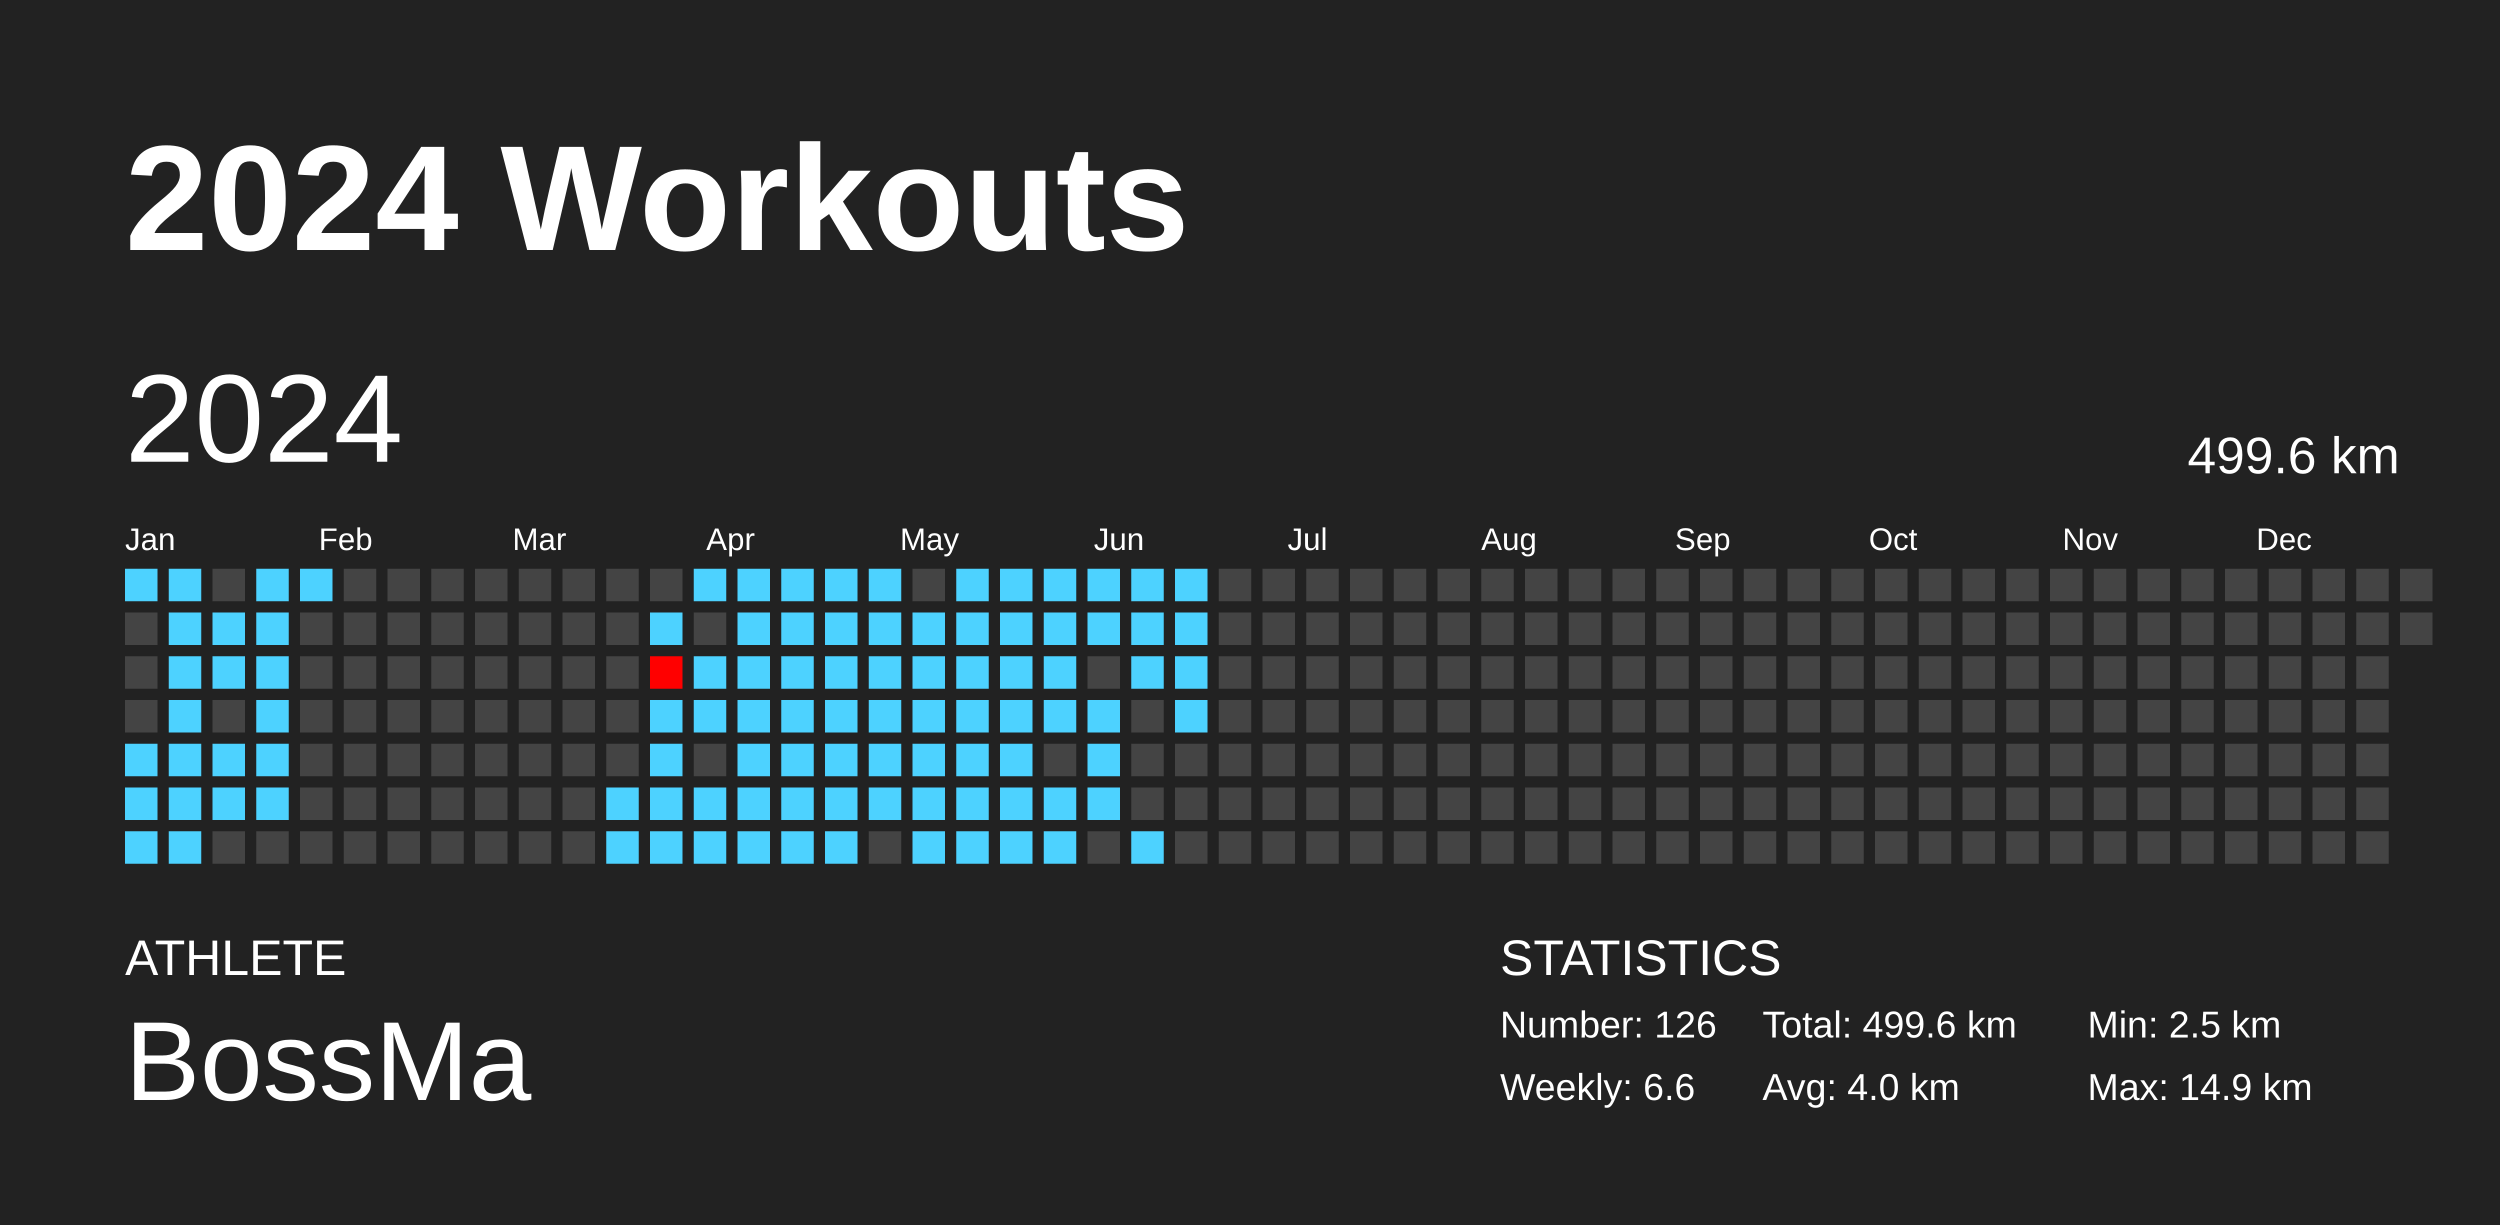
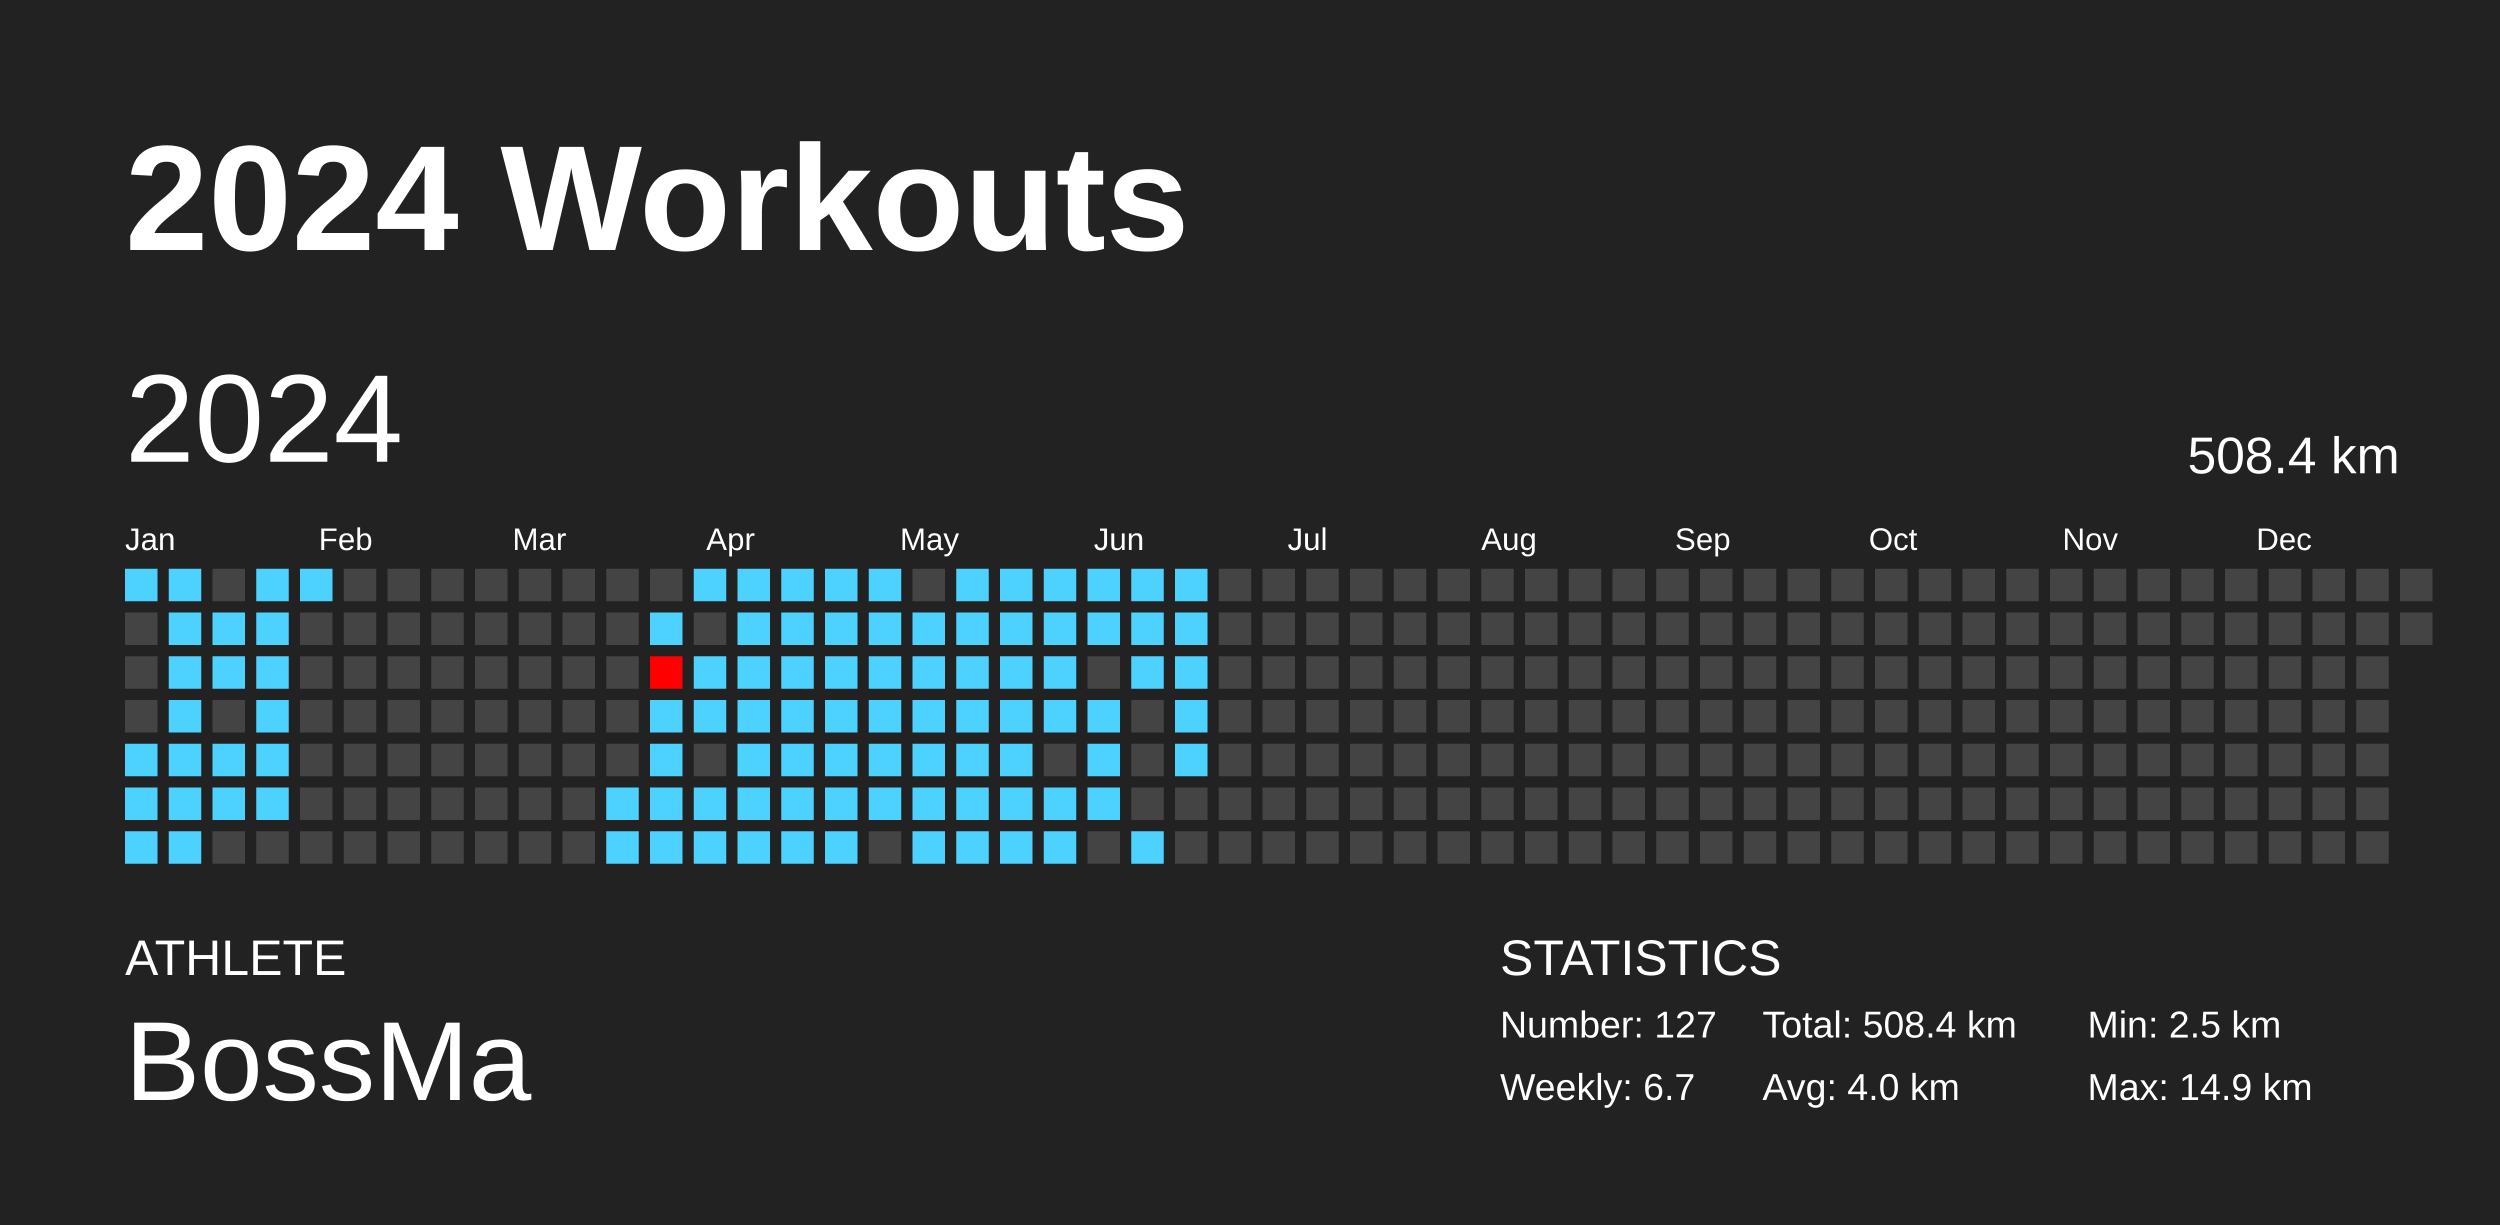
<svg xmlns="http://www.w3.org/2000/svg" baseProfile="full" height="98mm" version="1.1" viewBox="0,0,200,98" width="200mm">
  <defs />
  <rect fill="#222222" height="98" width="200" x="0" y="0" />
  <text fill="#FFFFFF" style="font-size:12px; font-family:Arial; font-weight:bold;" x="10" y="20">2024 Workouts</text>
  <text fill="#FFFFFF" style="font-size:4px; font-family:Arial" x="10" y="78">ATHLETE</text>
  <text fill="#FFFFFF" style="font-size:9px; font-family:Arial" x="10" y="88">BossMa</text>
  <text fill="#FFFFFF" style="font-size:4px; font-family:Arial" x="120" y="78">STATISTICS</text>
-   <text fill="#FFFFFF" style="font-size:3px; font-family:Arial" x="120" y="83">Number: 126</text>
-   <text fill="#FFFFFF" style="font-size:3px; font-family:Arial" x="120" y="88">Weekly: 6.6</text>
-   <text fill="#FFFFFF" style="font-size:3px; font-family:Arial" x="141" y="83">Total: 499.6 km</text>
+   <text fill="#FFFFFF" style="font-size:3px; font-family:Arial" x="120" y="83">Number: 127</text>
+   <text fill="#FFFFFF" style="font-size:3px; font-family:Arial" x="120" y="88">Weekly: 6.7</text>
+   <text fill="#FFFFFF" style="font-size:3px; font-family:Arial" x="141" y="83">Total: 508.4 km</text>
  <text fill="#FFFFFF" style="font-size:3px; font-family:Arial" x="141" y="88">Avg: 4.0 km</text>
  <text fill="#FFFFFF" style="font-size:3px; font-family:Arial" x="167" y="83">Min: 2.5 km</text>
  <text fill="#FFFFFF" style="font-size:3px; font-family:Arial" x="167" y="88">Max: 14.9 km</text>
  <text dominant-baseline="hanging" fill="#FFFFFF" style="font-size:10.0px; font-family:Arial;" x="10" y="30">2024</text>
-   <text dominant-baseline="hanging" fill="#FFFFFF" style="font-size:4.125px; font-family:Arial;" x="175" y="35">499.6 km</text>
+   <text dominant-baseline="hanging" fill="#FFFFFF" style="font-size:4.125px; font-family:Arial;" x="175" y="35">508.4 km</text>
  <text fill="#FFFFFF" style="font-size:2.5px; font-family:Arial" x="10.0" y="44">Jan</text>
  <text fill="#FFFFFF" style="font-size:2.5px; font-family:Arial" x="25.5" y="44">Feb</text>
  <text fill="#FFFFFF" style="font-size:2.5px; font-family:Arial" x="41.0" y="44">Mar</text>
  <text fill="#FFFFFF" style="font-size:2.5px; font-family:Arial" x="56.5" y="44">Apr</text>
  <text fill="#FFFFFF" style="font-size:2.5px; font-family:Arial" x="72.0" y="44">May</text>
  <text fill="#FFFFFF" style="font-size:2.5px; font-family:Arial" x="87.5" y="44">Jun</text>
  <text fill="#FFFFFF" style="font-size:2.5px; font-family:Arial" x="103.0" y="44">Jul</text>
  <text fill="#FFFFFF" style="font-size:2.5px; font-family:Arial" x="118.5" y="44">Aug</text>
  <text fill="#FFFFFF" style="font-size:2.5px; font-family:Arial" x="134.0" y="44">Sep</text>
  <text fill="#FFFFFF" style="font-size:2.5px; font-family:Arial" x="149.5" y="44">Oct</text>
  <text fill="#FFFFFF" style="font-size:2.5px; font-family:Arial" x="165.0" y="44">Nov</text>
  <text fill="#FFFFFF" style="font-size:2.5px; font-family:Arial" x="180.5" y="44">Dec</text>
  <rect fill="#4dd2ff" height="2.6" width="2.6" x="10.0" y="45.5" />
  <rect fill="#444444" height="2.6" width="2.6" x="10.0" y="49.0" />
  <rect fill="#444444" height="2.6" width="2.6" x="10.0" y="52.5" />
  <rect fill="#444444" height="2.6" width="2.6" x="10.0" y="56.0" />
  <rect fill="#4dd2ff" height="2.6" width="2.6" x="10.0" y="59.5" />
  <rect fill="#4dd2ff" height="2.6" width="2.6" x="10.0" y="63.0" />
  <rect fill="#4dd2ff" height="2.6" width="2.6" x="10.0" y="66.5" />
  <rect fill="#4dd2ff" height="2.6" width="2.6" x="13.5" y="45.5" />
  <rect fill="#4dd2ff" height="2.6" width="2.6" x="13.5" y="49.0" />
  <rect fill="#4dd2ff" height="2.6" width="2.6" x="13.5" y="52.5" />
  <rect fill="#4dd2ff" height="2.6" width="2.6" x="13.5" y="56.0" />
  <rect fill="#4dd2ff" height="2.6" width="2.6" x="13.5" y="59.5" />
  <rect fill="#4dd2ff" height="2.6" width="2.6" x="13.5" y="63.0" />
  <rect fill="#4dd2ff" height="2.6" width="2.6" x="13.5" y="66.5" />
  <rect fill="#444444" height="2.6" width="2.6" x="17.0" y="45.5" />
  <rect fill="#4dd2ff" height="2.6" width="2.6" x="17.0" y="49.0" />
  <rect fill="#4dd2ff" height="2.6" width="2.6" x="17.0" y="52.5" />
  <rect fill="#444444" height="2.6" width="2.6" x="17.0" y="56.0" />
  <rect fill="#4dd2ff" height="2.6" width="2.6" x="17.0" y="59.5" />
  <rect fill="#4dd2ff" height="2.6" width="2.6" x="17.0" y="63.0" />
  <rect fill="#444444" height="2.6" width="2.6" x="17.0" y="66.5" />
  <rect fill="#4dd2ff" height="2.6" width="2.6" x="20.5" y="45.5" />
  <rect fill="#4dd2ff" height="2.6" width="2.6" x="20.5" y="49.0" />
  <rect fill="#4dd2ff" height="2.6" width="2.6" x="20.5" y="52.5" />
  <rect fill="#4dd2ff" height="2.6" width="2.6" x="20.5" y="56.0" />
  <rect fill="#4dd2ff" height="2.6" width="2.6" x="20.5" y="59.5" />
  <rect fill="#4dd2ff" height="2.6" width="2.6" x="20.5" y="63.0" />
  <rect fill="#444444" height="2.6" width="2.6" x="20.5" y="66.5" />
  <rect fill="#4dd2ff" height="2.6" width="2.6" x="24.0" y="45.5" />
  <rect fill="#444444" height="2.6" width="2.6" x="24.0" y="49.0" />
  <rect fill="#444444" height="2.6" width="2.6" x="24.0" y="52.5" />
  <rect fill="#444444" height="2.6" width="2.6" x="24.0" y="56.0" />
  <rect fill="#444444" height="2.6" width="2.6" x="24.0" y="59.5" />
  <rect fill="#444444" height="2.6" width="2.6" x="24.0" y="63.0" />
  <rect fill="#444444" height="2.6" width="2.6" x="24.0" y="66.5" />
  <rect fill="#444444" height="2.6" width="2.6" x="27.5" y="45.5" />
  <rect fill="#444444" height="2.6" width="2.6" x="27.5" y="49.0" />
  <rect fill="#444444" height="2.6" width="2.6" x="27.5" y="52.5" />
  <rect fill="#444444" height="2.6" width="2.6" x="27.5" y="56.0" />
  <rect fill="#444444" height="2.6" width="2.6" x="27.5" y="59.5" />
  <rect fill="#444444" height="2.6" width="2.6" x="27.5" y="63.0" />
  <rect fill="#444444" height="2.6" width="2.6" x="27.5" y="66.5" />
  <rect fill="#444444" height="2.6" width="2.6" x="31.0" y="45.5" />
  <rect fill="#444444" height="2.6" width="2.6" x="31.0" y="49.0" />
  <rect fill="#444444" height="2.6" width="2.6" x="31.0" y="52.5" />
  <rect fill="#444444" height="2.6" width="2.6" x="31.0" y="56.0" />
  <rect fill="#444444" height="2.6" width="2.6" x="31.0" y="59.5" />
  <rect fill="#444444" height="2.6" width="2.6" x="31.0" y="63.0" />
  <rect fill="#444444" height="2.6" width="2.6" x="31.0" y="66.5" />
  <rect fill="#444444" height="2.6" width="2.6" x="34.5" y="45.5" />
  <rect fill="#444444" height="2.6" width="2.6" x="34.5" y="49.0" />
  <rect fill="#444444" height="2.6" width="2.6" x="34.5" y="52.5" />
  <rect fill="#444444" height="2.6" width="2.6" x="34.5" y="56.0" />
  <rect fill="#444444" height="2.6" width="2.6" x="34.5" y="59.5" />
  <rect fill="#444444" height="2.6" width="2.6" x="34.5" y="63.0" />
  <rect fill="#444444" height="2.6" width="2.6" x="34.5" y="66.5" />
  <rect fill="#444444" height="2.6" width="2.6" x="38.0" y="45.5" />
  <rect fill="#444444" height="2.6" width="2.6" x="38.0" y="49.0" />
  <rect fill="#444444" height="2.6" width="2.6" x="38.0" y="52.5" />
  <rect fill="#444444" height="2.6" width="2.6" x="38.0" y="56.0" />
  <rect fill="#444444" height="2.6" width="2.6" x="38.0" y="59.5" />
  <rect fill="#444444" height="2.6" width="2.6" x="38.0" y="63.0" />
  <rect fill="#444444" height="2.6" width="2.6" x="38.0" y="66.5" />
  <rect fill="#444444" height="2.6" width="2.6" x="41.5" y="45.5" />
  <rect fill="#444444" height="2.6" width="2.6" x="41.5" y="49.0" />
  <rect fill="#444444" height="2.6" width="2.6" x="41.5" y="52.5" />
  <rect fill="#444444" height="2.6" width="2.6" x="41.5" y="56.0" />
  <rect fill="#444444" height="2.6" width="2.6" x="41.5" y="59.5" />
  <rect fill="#444444" height="2.6" width="2.6" x="41.5" y="63.0" />
  <rect fill="#444444" height="2.6" width="2.6" x="41.5" y="66.5" />
  <rect fill="#444444" height="2.6" width="2.6" x="45.0" y="45.5" />
  <rect fill="#444444" height="2.6" width="2.6" x="45.0" y="49.0" />
  <rect fill="#444444" height="2.6" width="2.6" x="45.0" y="52.5" />
  <rect fill="#444444" height="2.6" width="2.6" x="45.0" y="56.0" />
  <rect fill="#444444" height="2.6" width="2.6" x="45.0" y="59.5" />
  <rect fill="#444444" height="2.6" width="2.6" x="45.0" y="63.0" />
  <rect fill="#444444" height="2.6" width="2.6" x="45.0" y="66.5" />
  <rect fill="#444444" height="2.6" width="2.6" x="48.5" y="45.5" />
  <rect fill="#444444" height="2.6" width="2.6" x="48.5" y="49.0" />
  <rect fill="#444444" height="2.6" width="2.6" x="48.5" y="52.5" />
  <rect fill="#444444" height="2.6" width="2.6" x="48.5" y="56.0" />
  <rect fill="#444444" height="2.6" width="2.6" x="48.5" y="59.5" />
  <rect fill="#4dd2ff" height="2.6" width="2.6" x="48.5" y="63.0" />
  <rect fill="#4dd2ff" height="2.6" width="2.6" x="48.5" y="66.5" />
  <rect fill="#444444" height="2.6" width="2.6" x="52.0" y="45.5" />
  <rect fill="#4dd2ff" height="2.6" width="2.6" x="52.0" y="49.0" />
  <rect fill="#ff0000" height="2.6" width="2.6" x="52.0" y="52.5" />
  <rect fill="#4dd2ff" height="2.6" width="2.6" x="52.0" y="56.0" />
  <rect fill="#4dd2ff" height="2.6" width="2.6" x="52.0" y="59.5" />
  <rect fill="#4dd2ff" height="2.6" width="2.6" x="52.0" y="63.0" />
  <rect fill="#4dd2ff" height="2.6" width="2.6" x="52.0" y="66.5" />
  <rect fill="#4dd2ff" height="2.6" width="2.6" x="55.5" y="45.5" />
  <rect fill="#444444" height="2.6" width="2.6" x="55.5" y="49.0" />
  <rect fill="#4dd2ff" height="2.6" width="2.6" x="55.5" y="52.5" />
  <rect fill="#4dd2ff" height="2.6" width="2.6" x="55.5" y="56.0" />
  <rect fill="#444444" height="2.6" width="2.6" x="55.5" y="59.5" />
  <rect fill="#4dd2ff" height="2.6" width="2.6" x="55.5" y="63.0" />
  <rect fill="#4dd2ff" height="2.6" width="2.6" x="55.5" y="66.5" />
  <rect fill="#4dd2ff" height="2.6" width="2.6" x="59.0" y="45.5" />
  <rect fill="#4dd2ff" height="2.6" width="2.6" x="59.0" y="49.0" />
  <rect fill="#4dd2ff" height="2.6" width="2.6" x="59.0" y="52.5" />
  <rect fill="#4dd2ff" height="2.6" width="2.6" x="59.0" y="56.0" />
  <rect fill="#4dd2ff" height="2.6" width="2.6" x="59.0" y="59.5" />
  <rect fill="#4dd2ff" height="2.6" width="2.6" x="59.0" y="63.0" />
  <rect fill="#4dd2ff" height="2.6" width="2.6" x="59.0" y="66.5" />
  <rect fill="#4dd2ff" height="2.6" width="2.6" x="62.5" y="45.5" />
  <rect fill="#4dd2ff" height="2.6" width="2.6" x="62.5" y="49.0" />
  <rect fill="#4dd2ff" height="2.6" width="2.6" x="62.5" y="52.5" />
  <rect fill="#4dd2ff" height="2.6" width="2.6" x="62.5" y="56.0" />
  <rect fill="#4dd2ff" height="2.6" width="2.6" x="62.5" y="59.5" />
  <rect fill="#4dd2ff" height="2.6" width="2.6" x="62.5" y="63.0" />
  <rect fill="#4dd2ff" height="2.6" width="2.6" x="62.5" y="66.5" />
  <rect fill="#4dd2ff" height="2.6" width="2.6" x="66.0" y="45.5" />
  <rect fill="#4dd2ff" height="2.6" width="2.6" x="66.0" y="49.0" />
  <rect fill="#4dd2ff" height="2.6" width="2.6" x="66.0" y="52.5" />
  <rect fill="#4dd2ff" height="2.6" width="2.6" x="66.0" y="56.0" />
  <rect fill="#4dd2ff" height="2.6" width="2.6" x="66.0" y="59.5" />
  <rect fill="#4dd2ff" height="2.6" width="2.6" x="66.0" y="63.0" />
  <rect fill="#4dd2ff" height="2.6" width="2.6" x="66.0" y="66.5" />
  <rect fill="#4dd2ff" height="2.6" width="2.6" x="69.5" y="45.5" />
  <rect fill="#4dd2ff" height="2.6" width="2.6" x="69.5" y="49.0" />
  <rect fill="#4dd2ff" height="2.6" width="2.6" x="69.5" y="52.5" />
  <rect fill="#4dd2ff" height="2.6" width="2.6" x="69.5" y="56.0" />
  <rect fill="#4dd2ff" height="2.6" width="2.6" x="69.5" y="59.5" />
  <rect fill="#4dd2ff" height="2.6" width="2.6" x="69.5" y="63.0" />
  <rect fill="#444444" height="2.6" width="2.6" x="69.5" y="66.5" />
  <rect fill="#444444" height="2.6" width="2.6" x="73.0" y="45.5" />
  <rect fill="#4dd2ff" height="2.6" width="2.6" x="73.0" y="49.0" />
  <rect fill="#4dd2ff" height="2.6" width="2.6" x="73.0" y="52.5" />
  <rect fill="#4dd2ff" height="2.6" width="2.6" x="73.0" y="56.0" />
  <rect fill="#4dd2ff" height="2.6" width="2.6" x="73.0" y="59.5" />
  <rect fill="#4dd2ff" height="2.6" width="2.6" x="73.0" y="63.0" />
  <rect fill="#4dd2ff" height="2.6" width="2.6" x="73.0" y="66.5" />
  <rect fill="#4dd2ff" height="2.6" width="2.6" x="76.5" y="45.5" />
  <rect fill="#4dd2ff" height="2.6" width="2.6" x="76.5" y="49.0" />
  <rect fill="#4dd2ff" height="2.6" width="2.6" x="76.5" y="52.5" />
  <rect fill="#4dd2ff" height="2.6" width="2.6" x="76.5" y="56.0" />
  <rect fill="#4dd2ff" height="2.6" width="2.6" x="76.5" y="59.5" />
  <rect fill="#4dd2ff" height="2.6" width="2.6" x="76.5" y="63.0" />
  <rect fill="#4dd2ff" height="2.6" width="2.6" x="76.5" y="66.5" />
  <rect fill="#4dd2ff" height="2.6" width="2.6" x="80.0" y="45.5" />
  <rect fill="#4dd2ff" height="2.6" width="2.6" x="80.0" y="49.0" />
  <rect fill="#4dd2ff" height="2.6" width="2.6" x="80.0" y="52.5" />
  <rect fill="#4dd2ff" height="2.6" width="2.6" x="80.0" y="56.0" />
  <rect fill="#4dd2ff" height="2.6" width="2.6" x="80.0" y="59.5" />
  <rect fill="#4dd2ff" height="2.6" width="2.6" x="80.0" y="63.0" />
  <rect fill="#4dd2ff" height="2.6" width="2.6" x="80.0" y="66.5" />
  <rect fill="#4dd2ff" height="2.6" width="2.6" x="83.5" y="45.5" />
  <rect fill="#4dd2ff" height="2.6" width="2.6" x="83.5" y="49.0" />
  <rect fill="#4dd2ff" height="2.6" width="2.6" x="83.5" y="52.5" />
  <rect fill="#4dd2ff" height="2.6" width="2.6" x="83.5" y="56.0" />
  <rect fill="#444444" height="2.6" width="2.6" x="83.5" y="59.5" />
  <rect fill="#4dd2ff" height="2.6" width="2.6" x="83.5" y="63.0" />
  <rect fill="#4dd2ff" height="2.6" width="2.6" x="83.5" y="66.5" />
  <rect fill="#4dd2ff" height="2.6" width="2.6" x="87.0" y="45.5" />
  <rect fill="#4dd2ff" height="2.6" width="2.6" x="87.0" y="49.0" />
  <rect fill="#444444" height="2.6" width="2.6" x="87.0" y="52.5" />
  <rect fill="#4dd2ff" height="2.6" width="2.6" x="87.0" y="56.0" />
  <rect fill="#4dd2ff" height="2.6" width="2.6" x="87.0" y="59.5" />
  <rect fill="#4dd2ff" height="2.6" width="2.6" x="87.0" y="63.0" />
  <rect fill="#444444" height="2.6" width="2.6" x="87.0" y="66.5" />
  <rect fill="#4dd2ff" height="2.6" width="2.6" x="90.5" y="45.5" />
  <rect fill="#4dd2ff" height="2.6" width="2.6" x="90.5" y="49.0" />
  <rect fill="#4dd2ff" height="2.6" width="2.6" x="90.5" y="52.5" />
  <rect fill="#444444" height="2.6" width="2.6" x="90.5" y="56.0" />
  <rect fill="#444444" height="2.6" width="2.6" x="90.5" y="59.5" />
  <rect fill="#444444" height="2.6" width="2.6" x="90.5" y="63.0" />
  <rect fill="#4dd2ff" height="2.6" width="2.6" x="90.5" y="66.5" />
  <rect fill="#4dd2ff" height="2.6" width="2.6" x="94.0" y="45.5" />
  <rect fill="#4dd2ff" height="2.6" width="2.6" x="94.0" y="49.0" />
  <rect fill="#4dd2ff" height="2.6" width="2.6" x="94.0" y="52.5" />
  <rect fill="#4dd2ff" height="2.6" width="2.6" x="94.0" y="56.0" />
-   <rect fill="#444444" height="2.6" width="2.6" x="94.0" y="59.5" />
+   <rect fill="#4dd2ff" height="2.6" width="2.6" x="94.0" y="59.5" />
  <rect fill="#444444" height="2.6" width="2.6" x="94.0" y="63.0" />
  <rect fill="#444444" height="2.6" width="2.6" x="94.0" y="66.5" />
  <rect fill="#444444" height="2.6" width="2.6" x="97.5" y="45.5" />
  <rect fill="#444444" height="2.6" width="2.6" x="97.5" y="49.0" />
  <rect fill="#444444" height="2.6" width="2.6" x="97.5" y="52.5" />
  <rect fill="#444444" height="2.6" width="2.6" x="97.5" y="56.0" />
  <rect fill="#444444" height="2.6" width="2.6" x="97.5" y="59.5" />
  <rect fill="#444444" height="2.6" width="2.6" x="97.5" y="63.0" />
  <rect fill="#444444" height="2.6" width="2.6" x="97.5" y="66.5" />
  <rect fill="#444444" height="2.6" width="2.6" x="101.0" y="45.5" />
  <rect fill="#444444" height="2.6" width="2.6" x="101.0" y="49.0" />
  <rect fill="#444444" height="2.6" width="2.6" x="101.0" y="52.5" />
  <rect fill="#444444" height="2.6" width="2.6" x="101.0" y="56.0" />
  <rect fill="#444444" height="2.6" width="2.6" x="101.0" y="59.5" />
  <rect fill="#444444" height="2.6" width="2.6" x="101.0" y="63.0" />
  <rect fill="#444444" height="2.6" width="2.6" x="101.0" y="66.5" />
  <rect fill="#444444" height="2.6" width="2.6" x="104.5" y="45.5" />
  <rect fill="#444444" height="2.6" width="2.6" x="104.5" y="49.0" />
  <rect fill="#444444" height="2.6" width="2.6" x="104.5" y="52.5" />
  <rect fill="#444444" height="2.6" width="2.6" x="104.5" y="56.0" />
  <rect fill="#444444" height="2.6" width="2.6" x="104.5" y="59.5" />
  <rect fill="#444444" height="2.6" width="2.6" x="104.5" y="63.0" />
  <rect fill="#444444" height="2.6" width="2.6" x="104.5" y="66.5" />
  <rect fill="#444444" height="2.6" width="2.6" x="108.0" y="45.5" />
  <rect fill="#444444" height="2.6" width="2.6" x="108.0" y="49.0" />
  <rect fill="#444444" height="2.6" width="2.6" x="108.0" y="52.5" />
  <rect fill="#444444" height="2.6" width="2.6" x="108.0" y="56.0" />
  <rect fill="#444444" height="2.6" width="2.6" x="108.0" y="59.5" />
  <rect fill="#444444" height="2.6" width="2.6" x="108.0" y="63.0" />
  <rect fill="#444444" height="2.6" width="2.6" x="108.0" y="66.5" />
  <rect fill="#444444" height="2.6" width="2.6" x="111.5" y="45.5" />
  <rect fill="#444444" height="2.6" width="2.6" x="111.5" y="49.0" />
  <rect fill="#444444" height="2.6" width="2.6" x="111.5" y="52.5" />
  <rect fill="#444444" height="2.6" width="2.6" x="111.5" y="56.0" />
  <rect fill="#444444" height="2.6" width="2.6" x="111.5" y="59.5" />
  <rect fill="#444444" height="2.6" width="2.6" x="111.5" y="63.0" />
  <rect fill="#444444" height="2.6" width="2.6" x="111.5" y="66.5" />
  <rect fill="#444444" height="2.6" width="2.6" x="115.0" y="45.5" />
  <rect fill="#444444" height="2.6" width="2.6" x="115.0" y="49.0" />
  <rect fill="#444444" height="2.6" width="2.6" x="115.0" y="52.5" />
  <rect fill="#444444" height="2.6" width="2.6" x="115.0" y="56.0" />
  <rect fill="#444444" height="2.6" width="2.6" x="115.0" y="59.5" />
  <rect fill="#444444" height="2.6" width="2.6" x="115.0" y="63.0" />
  <rect fill="#444444" height="2.6" width="2.6" x="115.0" y="66.5" />
  <rect fill="#444444" height="2.6" width="2.6" x="118.5" y="45.5" />
  <rect fill="#444444" height="2.6" width="2.6" x="118.5" y="49.0" />
  <rect fill="#444444" height="2.6" width="2.6" x="118.5" y="52.5" />
  <rect fill="#444444" height="2.6" width="2.6" x="118.5" y="56.0" />
  <rect fill="#444444" height="2.6" width="2.6" x="118.5" y="59.5" />
  <rect fill="#444444" height="2.6" width="2.6" x="118.5" y="63.0" />
  <rect fill="#444444" height="2.6" width="2.6" x="118.5" y="66.5" />
  <rect fill="#444444" height="2.6" width="2.6" x="122.0" y="45.5" />
  <rect fill="#444444" height="2.6" width="2.6" x="122.0" y="49.0" />
  <rect fill="#444444" height="2.6" width="2.6" x="122.0" y="52.5" />
  <rect fill="#444444" height="2.6" width="2.6" x="122.0" y="56.0" />
  <rect fill="#444444" height="2.6" width="2.6" x="122.0" y="59.5" />
  <rect fill="#444444" height="2.6" width="2.6" x="122.0" y="63.0" />
  <rect fill="#444444" height="2.6" width="2.6" x="122.0" y="66.5" />
  <rect fill="#444444" height="2.6" width="2.6" x="125.5" y="45.5" />
  <rect fill="#444444" height="2.6" width="2.6" x="125.5" y="49.0" />
  <rect fill="#444444" height="2.6" width="2.6" x="125.5" y="52.5" />
  <rect fill="#444444" height="2.6" width="2.6" x="125.5" y="56.0" />
  <rect fill="#444444" height="2.6" width="2.6" x="125.5" y="59.5" />
  <rect fill="#444444" height="2.6" width="2.6" x="125.5" y="63.0" />
  <rect fill="#444444" height="2.6" width="2.6" x="125.5" y="66.5" />
  <rect fill="#444444" height="2.6" width="2.6" x="129.0" y="45.5" />
  <rect fill="#444444" height="2.6" width="2.6" x="129.0" y="49.0" />
  <rect fill="#444444" height="2.6" width="2.6" x="129.0" y="52.5" />
  <rect fill="#444444" height="2.6" width="2.6" x="129.0" y="56.0" />
  <rect fill="#444444" height="2.6" width="2.6" x="129.0" y="59.5" />
  <rect fill="#444444" height="2.6" width="2.6" x="129.0" y="63.0" />
  <rect fill="#444444" height="2.6" width="2.6" x="129.0" y="66.5" />
  <rect fill="#444444" height="2.6" width="2.6" x="132.5" y="45.5" />
  <rect fill="#444444" height="2.6" width="2.6" x="132.5" y="49.0" />
  <rect fill="#444444" height="2.6" width="2.6" x="132.5" y="52.5" />
  <rect fill="#444444" height="2.6" width="2.6" x="132.5" y="56.0" />
  <rect fill="#444444" height="2.6" width="2.6" x="132.5" y="59.5" />
  <rect fill="#444444" height="2.6" width="2.6" x="132.5" y="63.0" />
  <rect fill="#444444" height="2.6" width="2.6" x="132.5" y="66.5" />
  <rect fill="#444444" height="2.6" width="2.6" x="136.0" y="45.5" />
  <rect fill="#444444" height="2.6" width="2.6" x="136.0" y="49.0" />
  <rect fill="#444444" height="2.6" width="2.6" x="136.0" y="52.5" />
  <rect fill="#444444" height="2.6" width="2.6" x="136.0" y="56.0" />
  <rect fill="#444444" height="2.6" width="2.6" x="136.0" y="59.5" />
  <rect fill="#444444" height="2.6" width="2.6" x="136.0" y="63.0" />
  <rect fill="#444444" height="2.6" width="2.6" x="136.0" y="66.5" />
  <rect fill="#444444" height="2.6" width="2.6" x="139.5" y="45.5" />
  <rect fill="#444444" height="2.6" width="2.6" x="139.5" y="49.0" />
  <rect fill="#444444" height="2.6" width="2.6" x="139.5" y="52.5" />
  <rect fill="#444444" height="2.6" width="2.6" x="139.5" y="56.0" />
  <rect fill="#444444" height="2.6" width="2.6" x="139.5" y="59.5" />
  <rect fill="#444444" height="2.6" width="2.6" x="139.5" y="63.0" />
  <rect fill="#444444" height="2.6" width="2.6" x="139.5" y="66.5" />
  <rect fill="#444444" height="2.6" width="2.6" x="143.0" y="45.5" />
  <rect fill="#444444" height="2.6" width="2.6" x="143.0" y="49.0" />
  <rect fill="#444444" height="2.6" width="2.6" x="143.0" y="52.5" />
  <rect fill="#444444" height="2.6" width="2.6" x="143.0" y="56.0" />
  <rect fill="#444444" height="2.6" width="2.6" x="143.0" y="59.5" />
  <rect fill="#444444" height="2.6" width="2.6" x="143.0" y="63.0" />
  <rect fill="#444444" height="2.6" width="2.6" x="143.0" y="66.5" />
  <rect fill="#444444" height="2.6" width="2.6" x="146.5" y="45.5" />
  <rect fill="#444444" height="2.6" width="2.6" x="146.5" y="49.0" />
  <rect fill="#444444" height="2.6" width="2.6" x="146.5" y="52.5" />
  <rect fill="#444444" height="2.6" width="2.6" x="146.5" y="56.0" />
  <rect fill="#444444" height="2.6" width="2.6" x="146.5" y="59.5" />
  <rect fill="#444444" height="2.6" width="2.6" x="146.5" y="63.0" />
  <rect fill="#444444" height="2.6" width="2.6" x="146.5" y="66.5" />
  <rect fill="#444444" height="2.6" width="2.6" x="150.0" y="45.5" />
  <rect fill="#444444" height="2.6" width="2.6" x="150.0" y="49.0" />
  <rect fill="#444444" height="2.6" width="2.6" x="150.0" y="52.5" />
  <rect fill="#444444" height="2.6" width="2.6" x="150.0" y="56.0" />
  <rect fill="#444444" height="2.6" width="2.6" x="150.0" y="59.5" />
  <rect fill="#444444" height="2.6" width="2.6" x="150.0" y="63.0" />
  <rect fill="#444444" height="2.6" width="2.6" x="150.0" y="66.5" />
  <rect fill="#444444" height="2.6" width="2.6" x="153.5" y="45.5" />
  <rect fill="#444444" height="2.6" width="2.6" x="153.5" y="49.0" />
  <rect fill="#444444" height="2.6" width="2.6" x="153.5" y="52.5" />
  <rect fill="#444444" height="2.6" width="2.6" x="153.5" y="56.0" />
  <rect fill="#444444" height="2.6" width="2.6" x="153.5" y="59.5" />
  <rect fill="#444444" height="2.6" width="2.6" x="153.5" y="63.0" />
  <rect fill="#444444" height="2.6" width="2.6" x="153.5" y="66.5" />
  <rect fill="#444444" height="2.6" width="2.6" x="157.0" y="45.5" />
  <rect fill="#444444" height="2.6" width="2.6" x="157.0" y="49.0" />
  <rect fill="#444444" height="2.6" width="2.6" x="157.0" y="52.5" />
  <rect fill="#444444" height="2.6" width="2.6" x="157.0" y="56.0" />
  <rect fill="#444444" height="2.6" width="2.6" x="157.0" y="59.5" />
  <rect fill="#444444" height="2.6" width="2.6" x="157.0" y="63.0" />
  <rect fill="#444444" height="2.6" width="2.6" x="157.0" y="66.5" />
  <rect fill="#444444" height="2.6" width="2.6" x="160.5" y="45.5" />
  <rect fill="#444444" height="2.6" width="2.6" x="160.5" y="49.0" />
  <rect fill="#444444" height="2.6" width="2.6" x="160.5" y="52.5" />
  <rect fill="#444444" height="2.6" width="2.6" x="160.5" y="56.0" />
  <rect fill="#444444" height="2.6" width="2.6" x="160.5" y="59.5" />
  <rect fill="#444444" height="2.6" width="2.6" x="160.5" y="63.0" />
  <rect fill="#444444" height="2.6" width="2.6" x="160.5" y="66.5" />
  <rect fill="#444444" height="2.6" width="2.6" x="164.0" y="45.5" />
  <rect fill="#444444" height="2.6" width="2.6" x="164.0" y="49.0" />
  <rect fill="#444444" height="2.6" width="2.6" x="164.0" y="52.5" />
  <rect fill="#444444" height="2.6" width="2.6" x="164.0" y="56.0" />
  <rect fill="#444444" height="2.6" width="2.6" x="164.0" y="59.5" />
  <rect fill="#444444" height="2.6" width="2.6" x="164.0" y="63.0" />
  <rect fill="#444444" height="2.6" width="2.6" x="164.0" y="66.5" />
  <rect fill="#444444" height="2.6" width="2.6" x="167.5" y="45.5" />
  <rect fill="#444444" height="2.6" width="2.6" x="167.5" y="49.0" />
  <rect fill="#444444" height="2.6" width="2.6" x="167.5" y="52.5" />
  <rect fill="#444444" height="2.6" width="2.6" x="167.5" y="56.0" />
  <rect fill="#444444" height="2.6" width="2.6" x="167.5" y="59.5" />
  <rect fill="#444444" height="2.6" width="2.6" x="167.5" y="63.0" />
  <rect fill="#444444" height="2.6" width="2.6" x="167.5" y="66.5" />
  <rect fill="#444444" height="2.6" width="2.6" x="171.0" y="45.5" />
  <rect fill="#444444" height="2.6" width="2.6" x="171.0" y="49.0" />
  <rect fill="#444444" height="2.6" width="2.6" x="171.0" y="52.5" />
  <rect fill="#444444" height="2.6" width="2.6" x="171.0" y="56.0" />
  <rect fill="#444444" height="2.6" width="2.6" x="171.0" y="59.5" />
  <rect fill="#444444" height="2.6" width="2.6" x="171.0" y="63.0" />
  <rect fill="#444444" height="2.6" width="2.6" x="171.0" y="66.5" />
  <rect fill="#444444" height="2.6" width="2.6" x="174.5" y="45.5" />
  <rect fill="#444444" height="2.6" width="2.6" x="174.5" y="49.0" />
  <rect fill="#444444" height="2.6" width="2.6" x="174.5" y="52.5" />
  <rect fill="#444444" height="2.6" width="2.6" x="174.5" y="56.0" />
  <rect fill="#444444" height="2.6" width="2.6" x="174.5" y="59.5" />
  <rect fill="#444444" height="2.6" width="2.6" x="174.5" y="63.0" />
  <rect fill="#444444" height="2.6" width="2.6" x="174.5" y="66.5" />
  <rect fill="#444444" height="2.6" width="2.6" x="178.0" y="45.5" />
  <rect fill="#444444" height="2.6" width="2.6" x="178.0" y="49.0" />
  <rect fill="#444444" height="2.6" width="2.6" x="178.0" y="52.5" />
  <rect fill="#444444" height="2.6" width="2.6" x="178.0" y="56.0" />
  <rect fill="#444444" height="2.6" width="2.6" x="178.0" y="59.5" />
  <rect fill="#444444" height="2.6" width="2.6" x="178.0" y="63.0" />
  <rect fill="#444444" height="2.6" width="2.6" x="178.0" y="66.5" />
  <rect fill="#444444" height="2.6" width="2.6" x="181.5" y="45.5" />
  <rect fill="#444444" height="2.6" width="2.6" x="181.5" y="49.0" />
  <rect fill="#444444" height="2.6" width="2.6" x="181.5" y="52.5" />
  <rect fill="#444444" height="2.6" width="2.6" x="181.5" y="56.0" />
  <rect fill="#444444" height="2.6" width="2.6" x="181.5" y="59.5" />
  <rect fill="#444444" height="2.6" width="2.6" x="181.5" y="63.0" />
  <rect fill="#444444" height="2.6" width="2.6" x="181.5" y="66.5" />
  <rect fill="#444444" height="2.6" width="2.6" x="185.0" y="45.5" />
  <rect fill="#444444" height="2.6" width="2.6" x="185.0" y="49.0" />
  <rect fill="#444444" height="2.6" width="2.6" x="185.0" y="52.5" />
  <rect fill="#444444" height="2.6" width="2.6" x="185.0" y="56.0" />
  <rect fill="#444444" height="2.6" width="2.6" x="185.0" y="59.5" />
  <rect fill="#444444" height="2.6" width="2.6" x="185.0" y="63.0" />
  <rect fill="#444444" height="2.6" width="2.6" x="185.0" y="66.5" />
  <rect fill="#444444" height="2.6" width="2.6" x="188.5" y="45.5" />
  <rect fill="#444444" height="2.6" width="2.6" x="188.5" y="49.0" />
  <rect fill="#444444" height="2.6" width="2.6" x="188.5" y="52.5" />
  <rect fill="#444444" height="2.6" width="2.6" x="188.5" y="56.0" />
  <rect fill="#444444" height="2.6" width="2.6" x="188.5" y="59.5" />
  <rect fill="#444444" height="2.6" width="2.6" x="188.5" y="63.0" />
  <rect fill="#444444" height="2.6" width="2.6" x="188.5" y="66.5" />
  <rect fill="#444444" height="2.6" width="2.6" x="192.0" y="45.5" />
  <rect fill="#444444" height="2.6" width="2.6" x="192.0" y="49.0" />
</svg>
